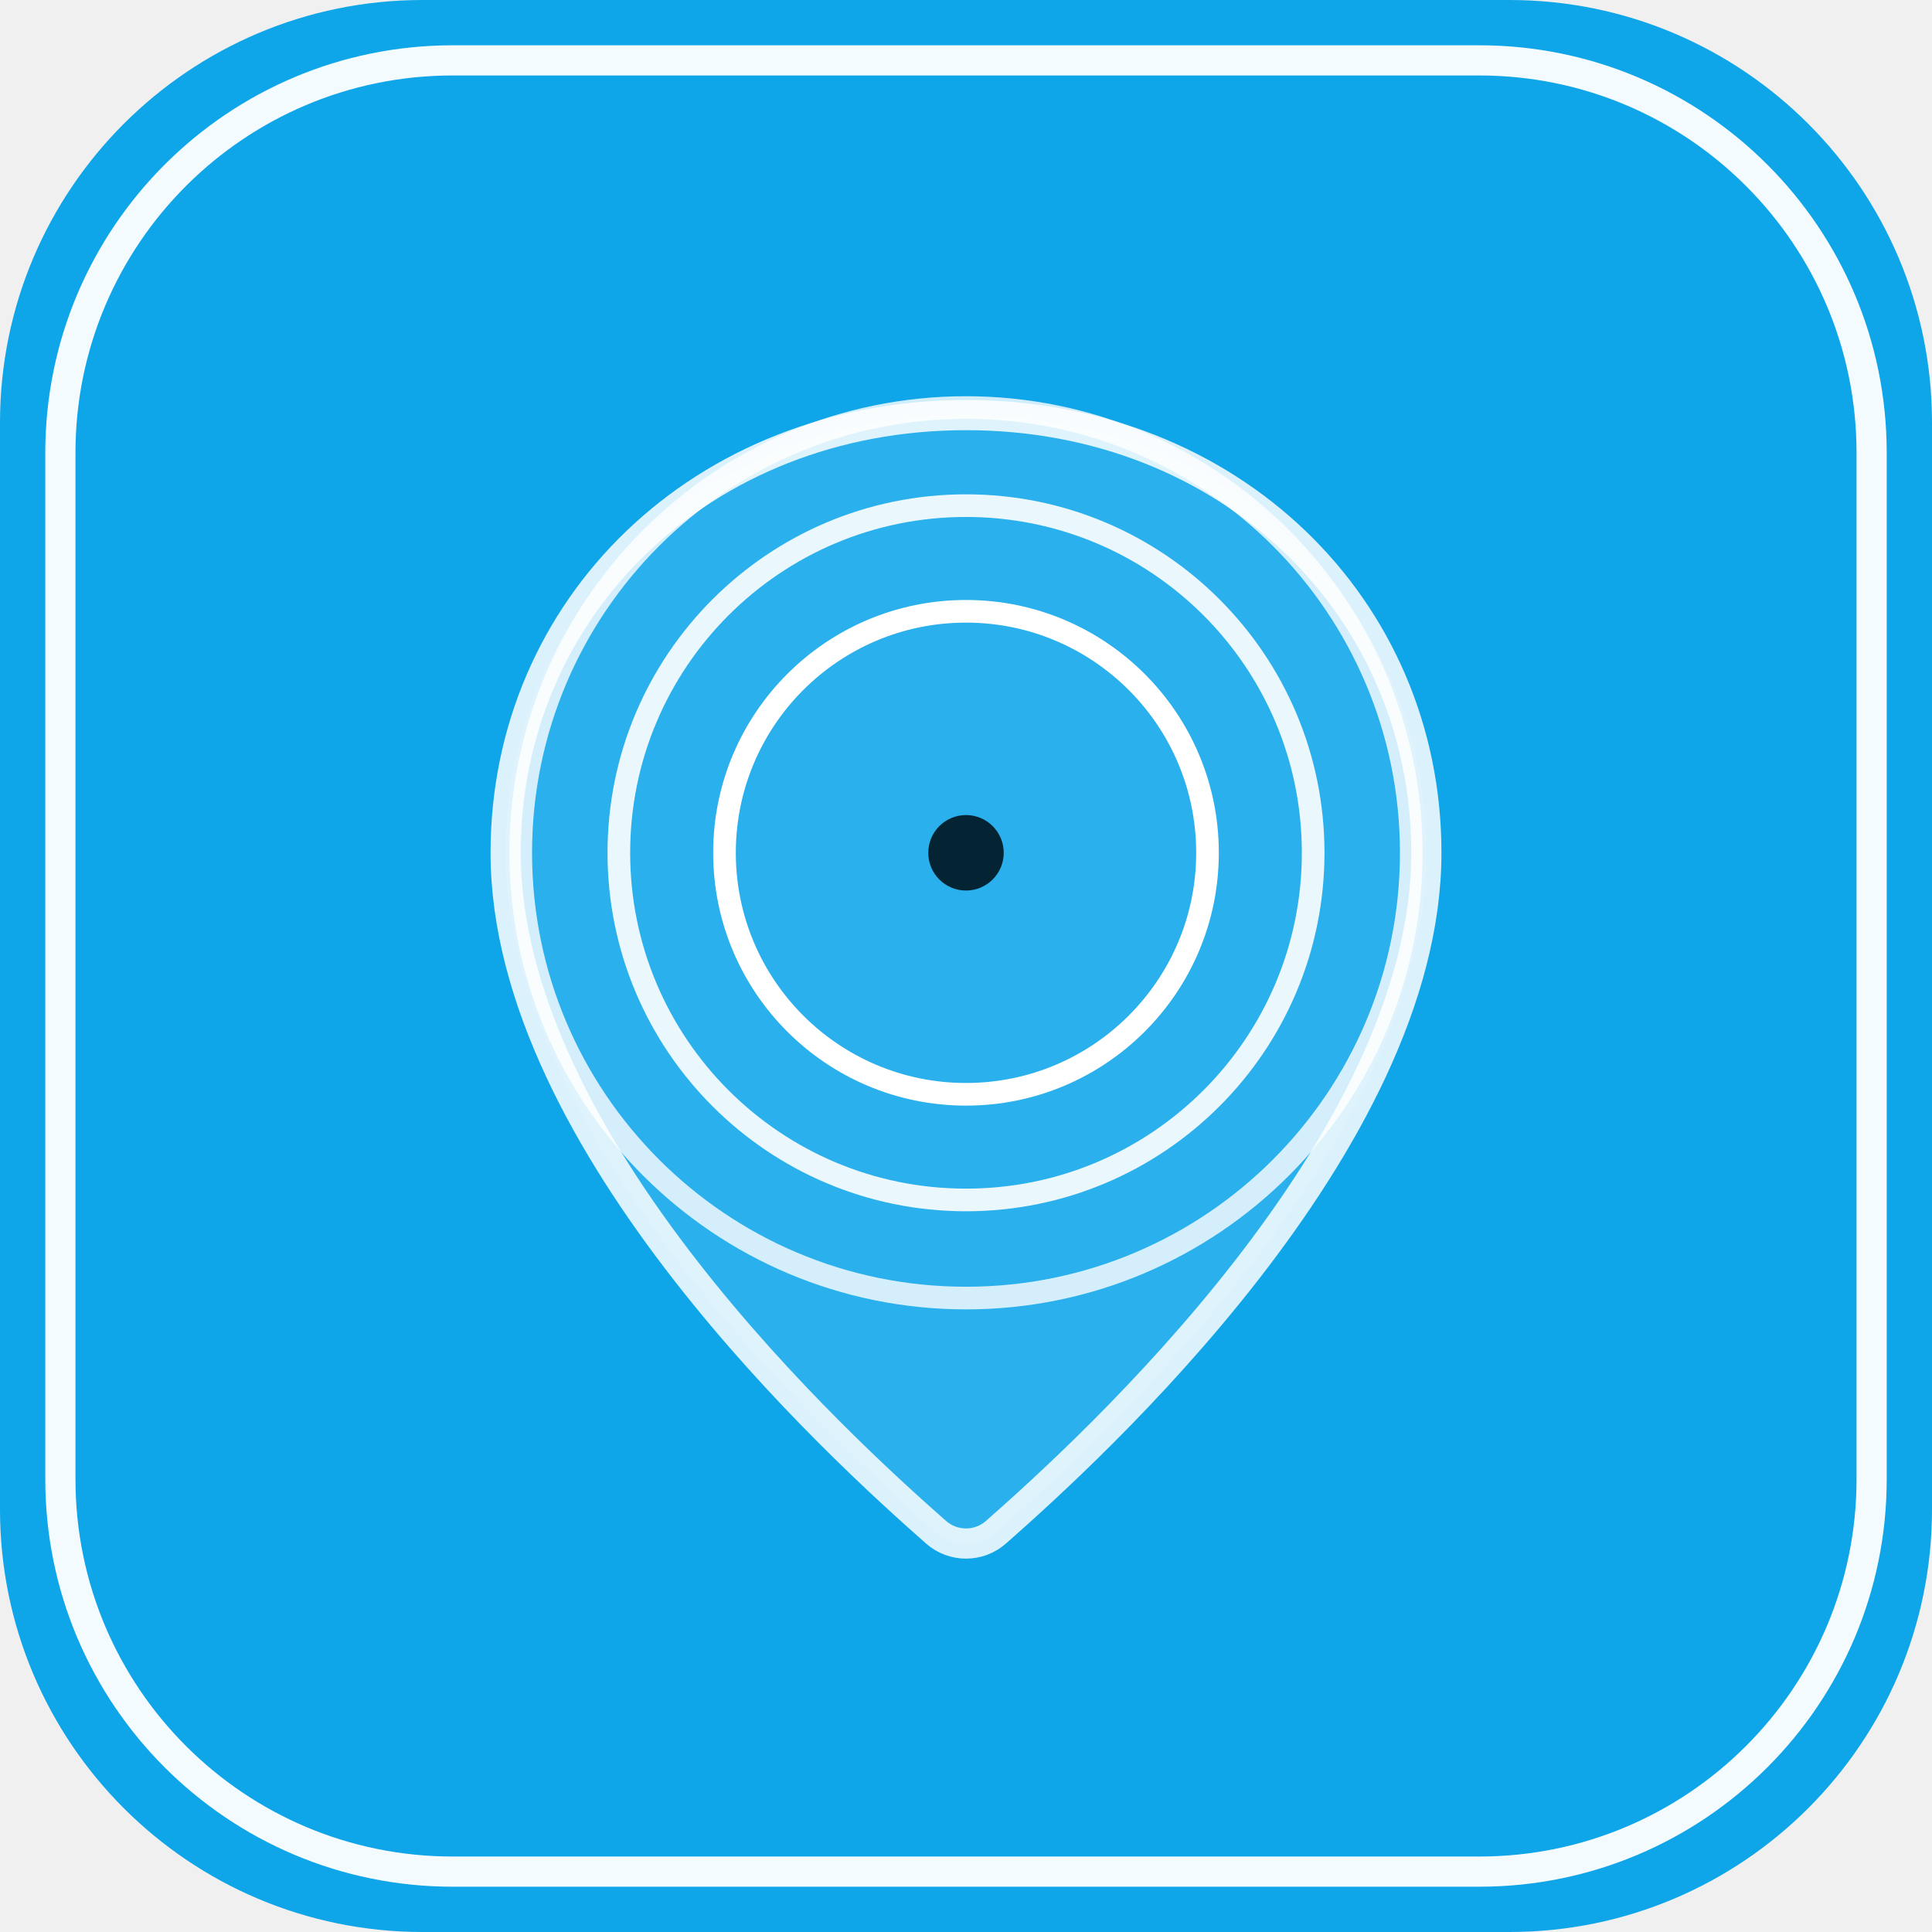
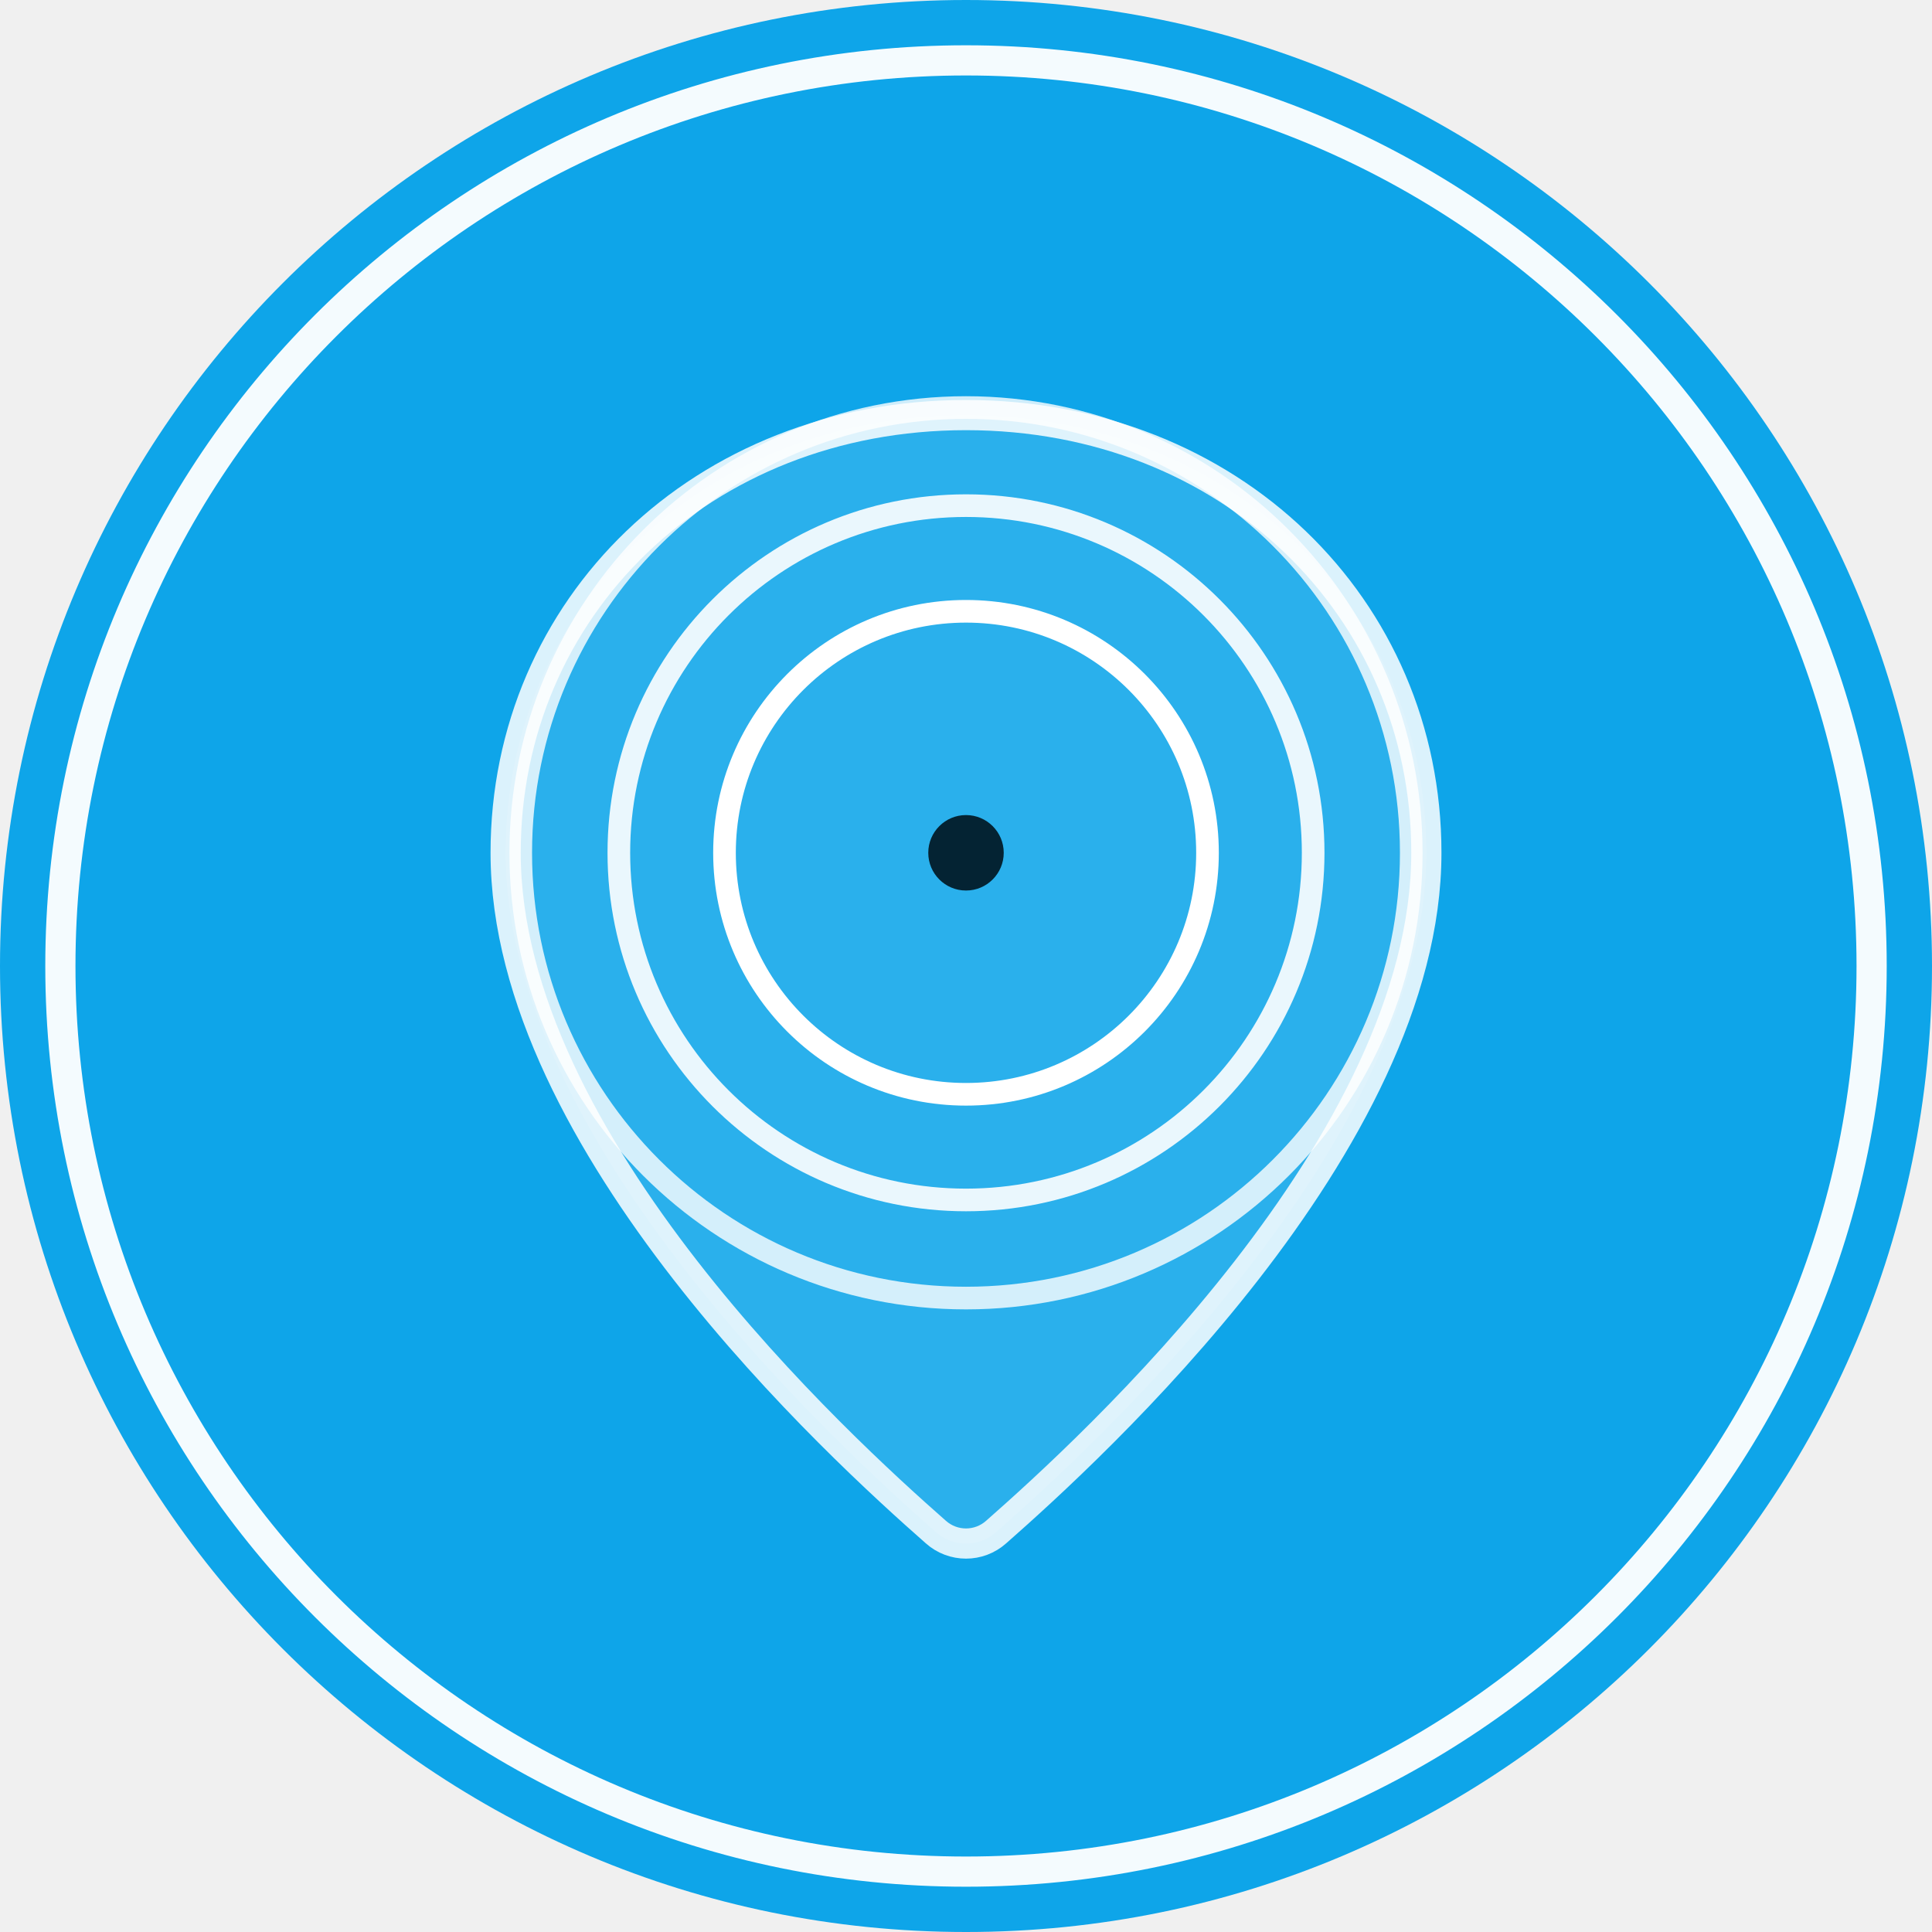
<svg xmlns="http://www.w3.org/2000/svg" width="512" height="512" viewBox="0 0 512 512">
-   <rect width="512" height="512" rx="112" fill="#0ea5e9" />
-   <rect x="16" y="16" width="480" height="480" rx="104" fill="none" stroke="#ffffff" stroke-width="8" opacity=".95" />
+   <rect width="512" height="512" rx="300" fill="#0ea5e9" />
+   <rect x="16" y="16" width="480" height="480" rx="300" fill="none" stroke="#ffffff" stroke-width="8" opacity=".95" />
  <path d="M256 110c-70 0-122 51-122 116 0 77 89 158 114 180a12 12 0 0 0 16 0c25-22 114-103 114-180 0-65-52-116-122-116z" fill="#ffffff" fill-opacity=".12" stroke="#ffffff" stroke-opacity=".85" stroke-width="8" />
  <g fill="none" stroke="#ffffff" stroke-width="6">
    <circle cx="256" cy="226" r="64" opacity="1" />
    <circle cx="256" cy="226" r="92" opacity=".9" />
    <circle cx="256" cy="226" r="118" opacity=".8" />
  </g>
  <circle cx="256" cy="226" r="10" fill="#00141f" opacity=".9" />
</svg>
